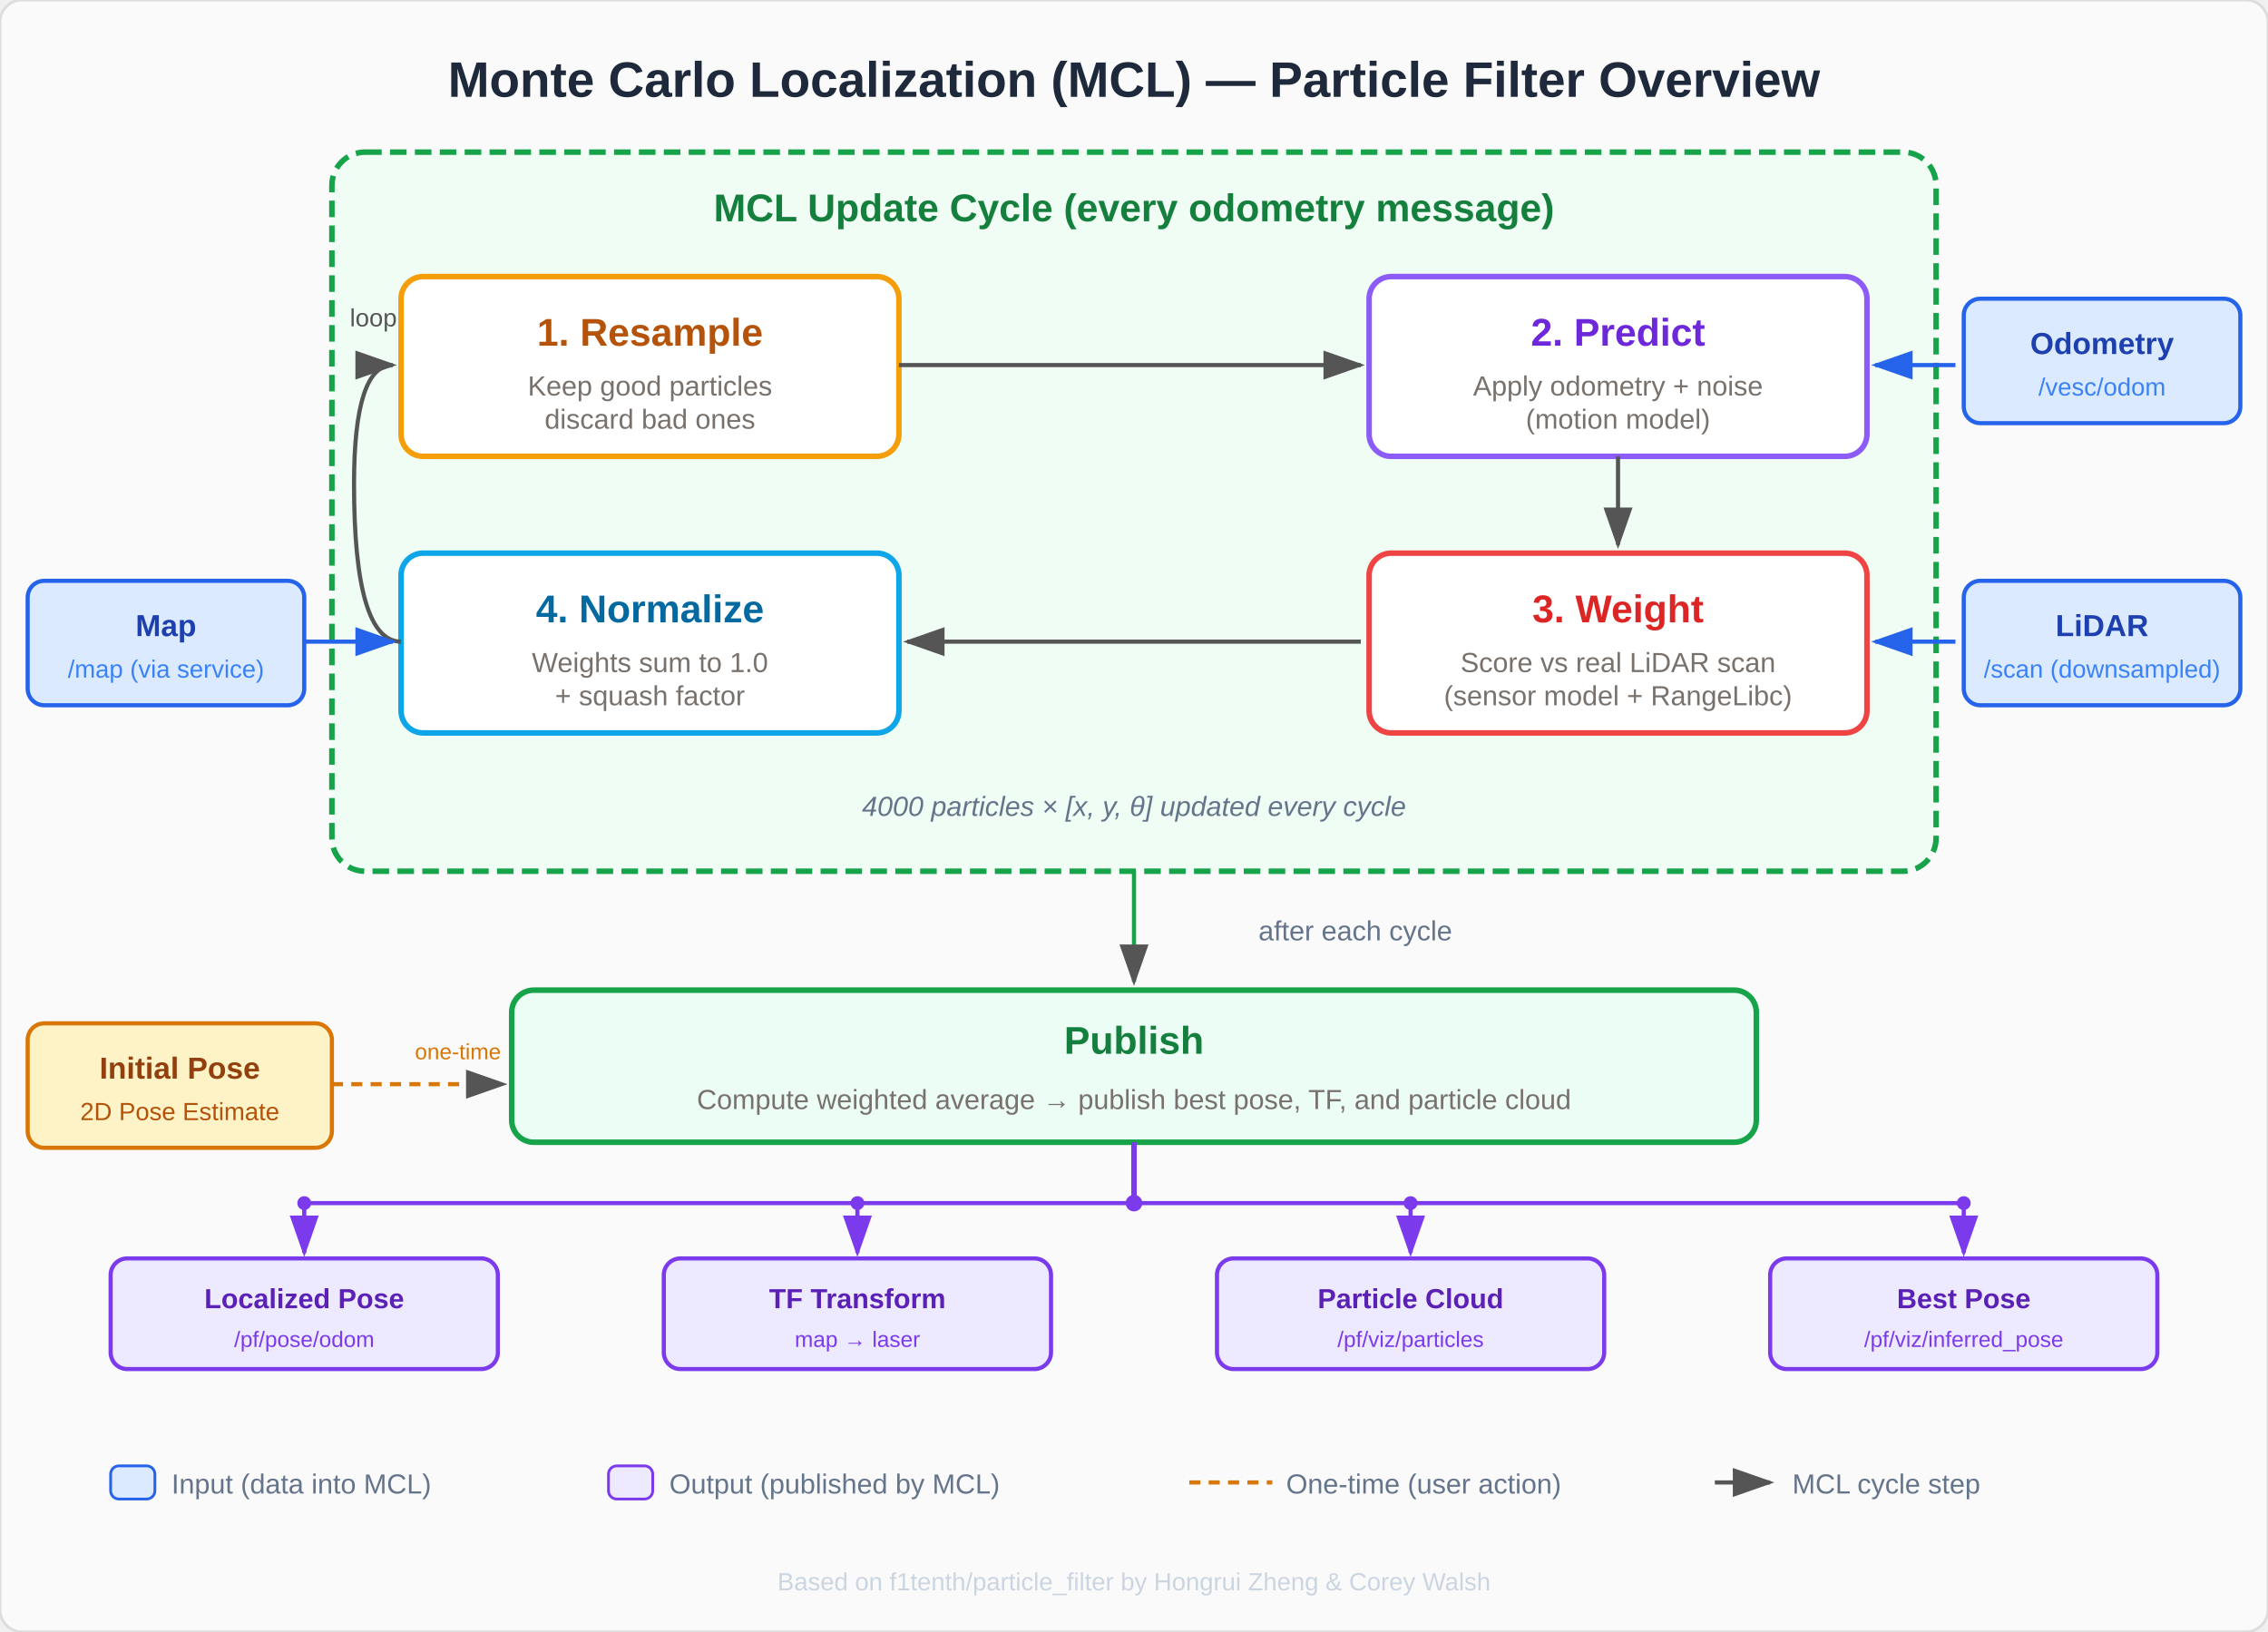
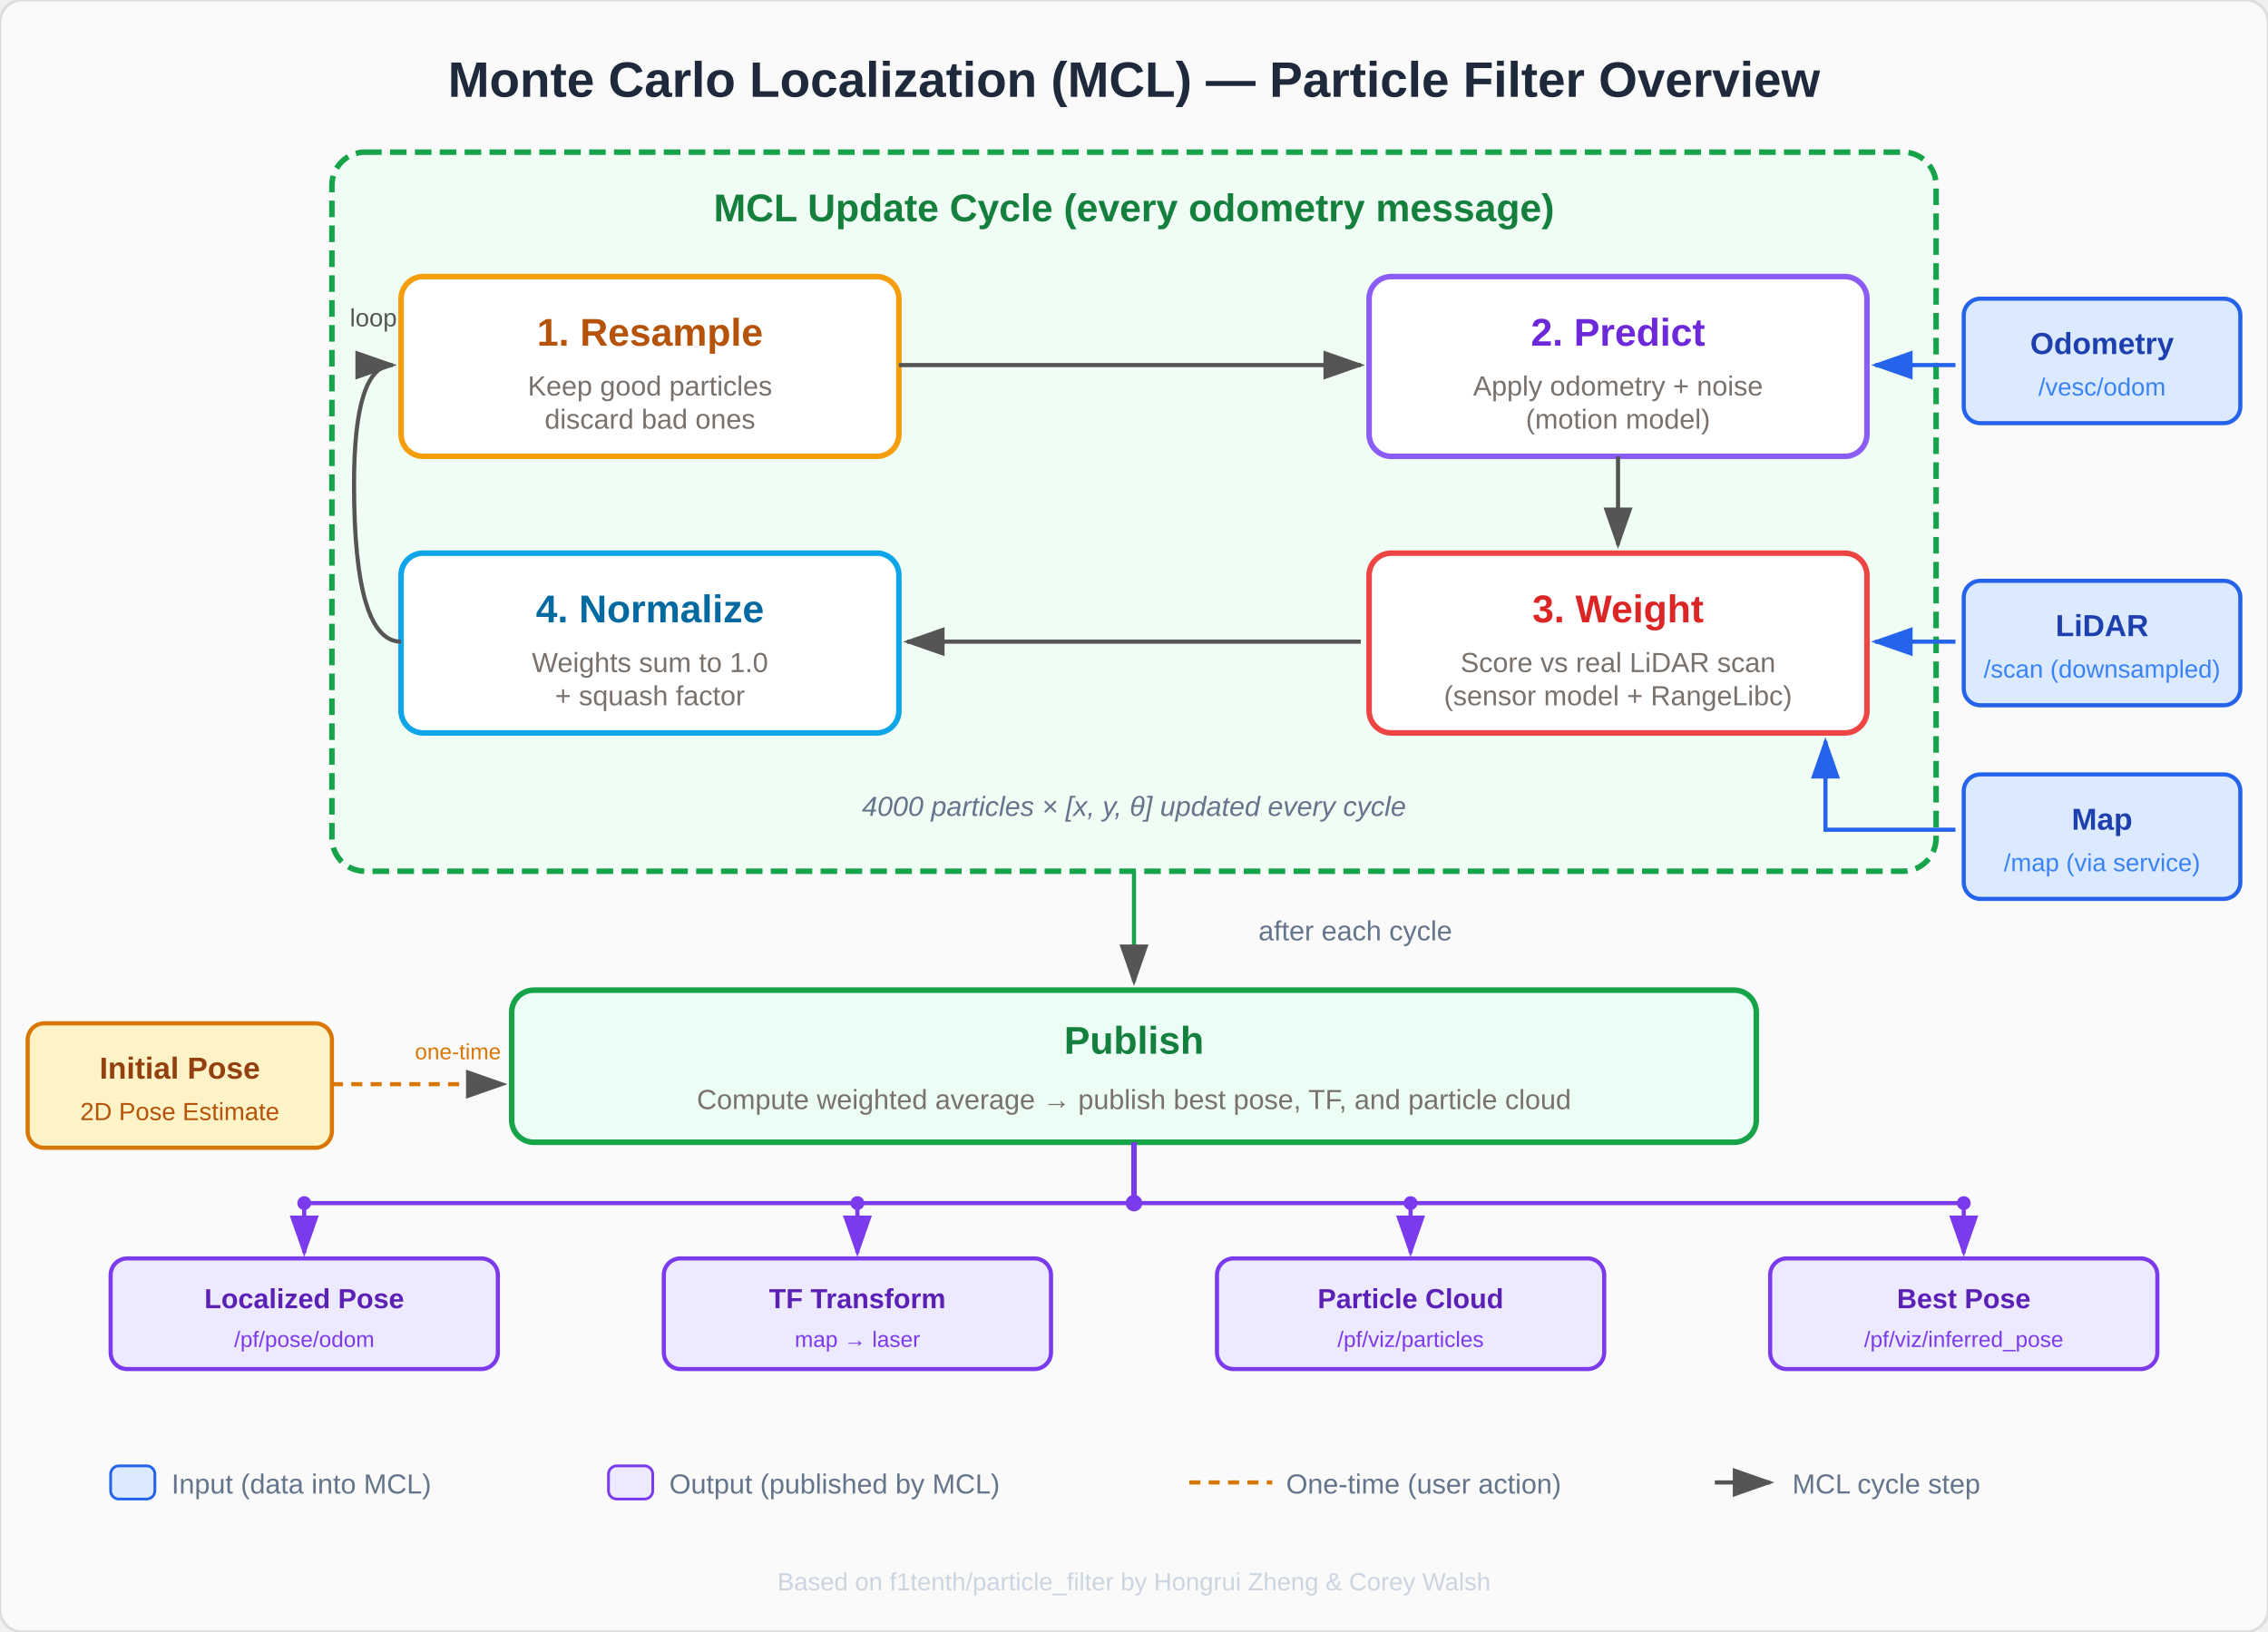
<svg xmlns="http://www.w3.org/2000/svg" viewBox="0 0 820 590" font-family="Arial, Helvetica, sans-serif">
  <defs>
    <marker id="arrow" markerWidth="10" markerHeight="7" refX="9" refY="3.5" orient="auto">
      <polygon points="0 0, 10 3.5, 0 7" fill="#555" />
    </marker>
    <marker id="arrow-blue" markerWidth="10" markerHeight="7" refX="9" refY="3.5" orient="auto">
      <polygon points="0 0, 10 3.5, 0 7" fill="#2563eb" />
    </marker>
    <marker id="arrow-out" markerWidth="10" markerHeight="7" refX="9" refY="3.5" orient="auto">
      <polygon points="0 0, 10 3.5, 0 7" fill="#7c3aed" />
    </marker>
  </defs>
  <rect width="820" height="590" rx="8" fill="#fafafa" stroke="#ddd" stroke-width="1" />
  <text x="410" y="35" text-anchor="middle" font-size="18" font-weight="bold" fill="#1e293b">Monte Carlo Localization (MCL) — Particle Filter Overview</text>
  <rect x="120" y="55" width="580" height="260" rx="12" fill="#f0fdf4" stroke="#16a34a" stroke-width="2" stroke-dasharray="6,3" />
  <text x="410" y="80" text-anchor="middle" font-size="14" font-weight="bold" fill="#15803d">MCL Update Cycle (every odometry message)</text>
  <rect x="145" y="100" width="180" height="65" rx="8" fill="#fff" stroke="#f59e0b" stroke-width="2" />
  <text x="235" y="125" text-anchor="middle" font-size="14" font-weight="bold" fill="#b45309">1. Resample</text>
  <text x="235" y="143" text-anchor="middle" font-size="10" fill="#78716c">Keep good particles</text>
  <text x="235" y="155" text-anchor="middle" font-size="10" fill="#78716c">discard bad ones</text>
  <rect x="495" y="100" width="180" height="65" rx="8" fill="#fff" stroke="#8b5cf6" stroke-width="2" />
  <text x="585" y="125" text-anchor="middle" font-size="14" font-weight="bold" fill="#6d28d9">2. Predict</text>
  <text x="585" y="143" text-anchor="middle" font-size="10" fill="#78716c">Apply odometry + noise</text>
  <text x="585" y="155" text-anchor="middle" font-size="10" fill="#78716c">(motion model)</text>
  <line x1="325" y1="132" x2="492" y2="132" stroke="#555" stroke-width="1.5" marker-end="url(#arrow)" />
  <rect x="495" y="200" width="180" height="65" rx="8" fill="#fff" stroke="#ef4444" stroke-width="2" />
  <text x="585" y="225" text-anchor="middle" font-size="14" font-weight="bold" fill="#dc2626">3. Weight</text>
  <text x="585" y="243" text-anchor="middle" font-size="10" fill="#78716c">Score vs real LiDAR scan</text>
  <text x="585" y="255" text-anchor="middle" font-size="10" fill="#78716c">(sensor model + RangeLibc)</text>
  <line x1="585" y1="165" x2="585" y2="197" stroke="#555" stroke-width="1.5" marker-end="url(#arrow)" />
  <rect x="145" y="200" width="180" height="65" rx="8" fill="#fff" stroke="#0ea5e9" stroke-width="2" />
  <text x="235" y="225" text-anchor="middle" font-size="14" font-weight="bold" fill="#0369a1">4. Normalize</text>
  <text x="235" y="243" text-anchor="middle" font-size="10" fill="#78716c">Weights sum to 1.0</text>
  <text x="235" y="255" text-anchor="middle" font-size="10" fill="#78716c">+ squash factor</text>
  <line x1="492" y1="232" x2="328" y2="232" stroke="#555" stroke-width="1.5" marker-end="url(#arrow)" />
  <path d="M 145,232 Q 128,232 128,175 Q 128,132 142,132" fill="none" stroke="#555" stroke-width="1.5" marker-end="url(#arrow)" />
  <text x="135" y="118" text-anchor="middle" font-size="9" fill="#555">loop</text>
  <text x="410" y="295" text-anchor="middle" font-size="10" fill="#64748b" font-style="italic">4000 particles × [x, y, θ] updated every cycle</text>
  <rect x="710" y="108" width="100" height="45" rx="6" fill="#dbeafe" stroke="#2563eb" stroke-width="1.5" />
  <text x="760" y="128" text-anchor="middle" font-size="11" font-weight="bold" fill="#1e40af">Odometry</text>
  <text x="760" y="143" text-anchor="middle" font-size="9" fill="#3b82f6">/vesc/odom</text>
  <path d="M 707,132 L 678,132" fill="none" stroke="#2563eb" stroke-width="1.5" marker-end="url(#arrow-blue)" />
  <rect x="710" y="210" width="100" height="45" rx="6" fill="#dbeafe" stroke="#2563eb" stroke-width="1.5" />
  <text x="760" y="230" text-anchor="middle" font-size="11" font-weight="bold" fill="#1e40af">LiDAR</text>
  <text x="760" y="245" text-anchor="middle" font-size="9" fill="#3b82f6">/scan (downsampled)</text>
  <path d="M 707,232 L 678,232" fill="none" stroke="#2563eb" stroke-width="1.5" marker-end="url(#arrow-blue)" />
-   <rect x="10" y="210" width="100" height="45" rx="6" fill="#dbeafe" stroke="#2563eb" stroke-width="1.5" />
-   <text x="60" y="230" text-anchor="middle" font-size="11" font-weight="bold" fill="#1e40af">Map</text>
-   <text x="60" y="245" text-anchor="middle" font-size="9" fill="#3b82f6">/map (via service)</text>
-   <path d="M 110,232 L 142,232" fill="none" stroke="#2563eb" stroke-width="1.5" marker-end="url(#arrow-blue)" />
+   <rect x="710" y="280" width="100" height="45" rx="6" fill="#dbeafe" stroke="#2563eb" stroke-width="1.5" />
+   <text x="760" y="300" text-anchor="middle" font-size="11" font-weight="bold" fill="#1e40af">Map</text>
+   <text x="760" y="315" text-anchor="middle" font-size="9" fill="#3b82f6">/map (via service)</text>
+   <path d="M 707,300 L 660,300 L 660,268" fill="none" stroke="#2563eb" stroke-width="1.5" marker-end="url(#arrow-blue)" />
  <rect x="10" y="370" width="110" height="45" rx="6" fill="#fef3c7" stroke="#d97706" stroke-width="1.5" />
  <text x="65" y="390" text-anchor="middle" font-size="11" font-weight="bold" fill="#92400e">Initial Pose</text>
  <text x="65" y="405" text-anchor="middle" font-size="9" fill="#b45309">2D Pose Estimate</text>
  <path d="M 120,392 L 182,392" fill="none" stroke="#d97706" stroke-width="1.5" stroke-dasharray="4,3" marker-end="url(#arrow)" />
  <text x="150" y="383" font-size="8" fill="#d97706">one-time</text>
  <line x1="410" y1="315" x2="410" y2="355" stroke="#16a34a" stroke-width="1.5" marker-end="url(#arrow)" />
  <text x="455" y="340" text-anchor="start" font-size="10" fill="#64748b">after each cycle</text>
  <rect x="185" y="358" width="450" height="55" rx="8" fill="#ecfdf5" stroke="#16a34a" stroke-width="2" />
  <text x="410" y="381" text-anchor="middle" font-size="14" font-weight="bold" fill="#15803d">Publish</text>
  <text x="410" y="401" text-anchor="middle" font-size="10" fill="#78716c">Compute weighted average → publish best pose, TF, and particle cloud</text>
  <line x1="410" y1="413" x2="410" y2="435" stroke="#7c3aed" stroke-width="2" />
  <line x1="110" y1="435" x2="710" y2="435" stroke="#7c3aed" stroke-width="1.5" />
  <circle cx="410" cy="435" r="3" fill="#7c3aed" />
  <circle cx="110" cy="435" r="2.5" fill="#7c3aed" />
  <circle cx="310" cy="435" r="2.5" fill="#7c3aed" />
  <circle cx="510" cy="435" r="2.5" fill="#7c3aed" />
  <circle cx="710" cy="435" r="2.5" fill="#7c3aed" />
  <line x1="110" y1="435" x2="110" y2="453" stroke="#7c3aed" stroke-width="1.5" marker-end="url(#arrow-out)" />
  <rect x="40" y="455" width="140" height="40" rx="6" fill="#ede9fe" stroke="#7c3aed" stroke-width="1.5" />
  <text x="110" y="473" text-anchor="middle" font-size="10" font-weight="bold" fill="#5b21b6">Localized Pose</text>
  <text x="110" y="487" text-anchor="middle" font-size="8" fill="#7c3aed">/pf/pose/odom</text>
  <line x1="310" y1="435" x2="310" y2="453" stroke="#7c3aed" stroke-width="1.5" marker-end="url(#arrow-out)" />
  <rect x="240" y="455" width="140" height="40" rx="6" fill="#ede9fe" stroke="#7c3aed" stroke-width="1.5" />
  <text x="310" y="473" text-anchor="middle" font-size="10" font-weight="bold" fill="#5b21b6">TF Transform</text>
  <text x="310" y="487" text-anchor="middle" font-size="8" fill="#7c3aed">map → laser</text>
  <line x1="510" y1="435" x2="510" y2="453" stroke="#7c3aed" stroke-width="1.5" marker-end="url(#arrow-out)" />
  <rect x="440" y="455" width="140" height="40" rx="6" fill="#ede9fe" stroke="#7c3aed" stroke-width="1.5" />
  <text x="510" y="473" text-anchor="middle" font-size="10" font-weight="bold" fill="#5b21b6">Particle Cloud</text>
  <text x="510" y="487" text-anchor="middle" font-size="8" fill="#7c3aed">/pf/viz/particles</text>
  <line x1="710" y1="435" x2="710" y2="453" stroke="#7c3aed" stroke-width="1.5" marker-end="url(#arrow-out)" />
  <rect x="640" y="455" width="140" height="40" rx="6" fill="#ede9fe" stroke="#7c3aed" stroke-width="1.5" />
  <text x="710" y="473" text-anchor="middle" font-size="10" font-weight="bold" fill="#5b21b6">Best Pose</text>
  <text x="710" y="487" text-anchor="middle" font-size="8" fill="#7c3aed">/pf/viz/inferred_pose</text>
  <rect x="40" y="530" width="16" height="12" rx="3" fill="#dbeafe" stroke="#2563eb" stroke-width="1" />
  <text x="62" y="540" font-size="10" fill="#64748b">Input (data into MCL)</text>
  <rect x="220" y="530" width="16" height="12" rx="3" fill="#ede9fe" stroke="#7c3aed" stroke-width="1" />
  <text x="242" y="540" font-size="10" fill="#64748b">Output (published by MCL)</text>
  <line x1="430" y1="536" x2="460" y2="536" stroke="#d97706" stroke-width="1.5" stroke-dasharray="4,3" />
  <text x="465" y="540" font-size="10" fill="#64748b">One-time (user action)</text>
  <line x1="620" y1="536" x2="640" y2="536" stroke="#555" stroke-width="1.5" marker-end="url(#arrow)" />
  <text x="648" y="540" font-size="10" fill="#64748b">MCL cycle step</text>
  <text x="410" y="575" text-anchor="middle" font-size="9" fill="#cbd5e1">Based on f1tenth/particle_filter by Hongrui Zheng &amp; Corey Walsh</text>
</svg>
